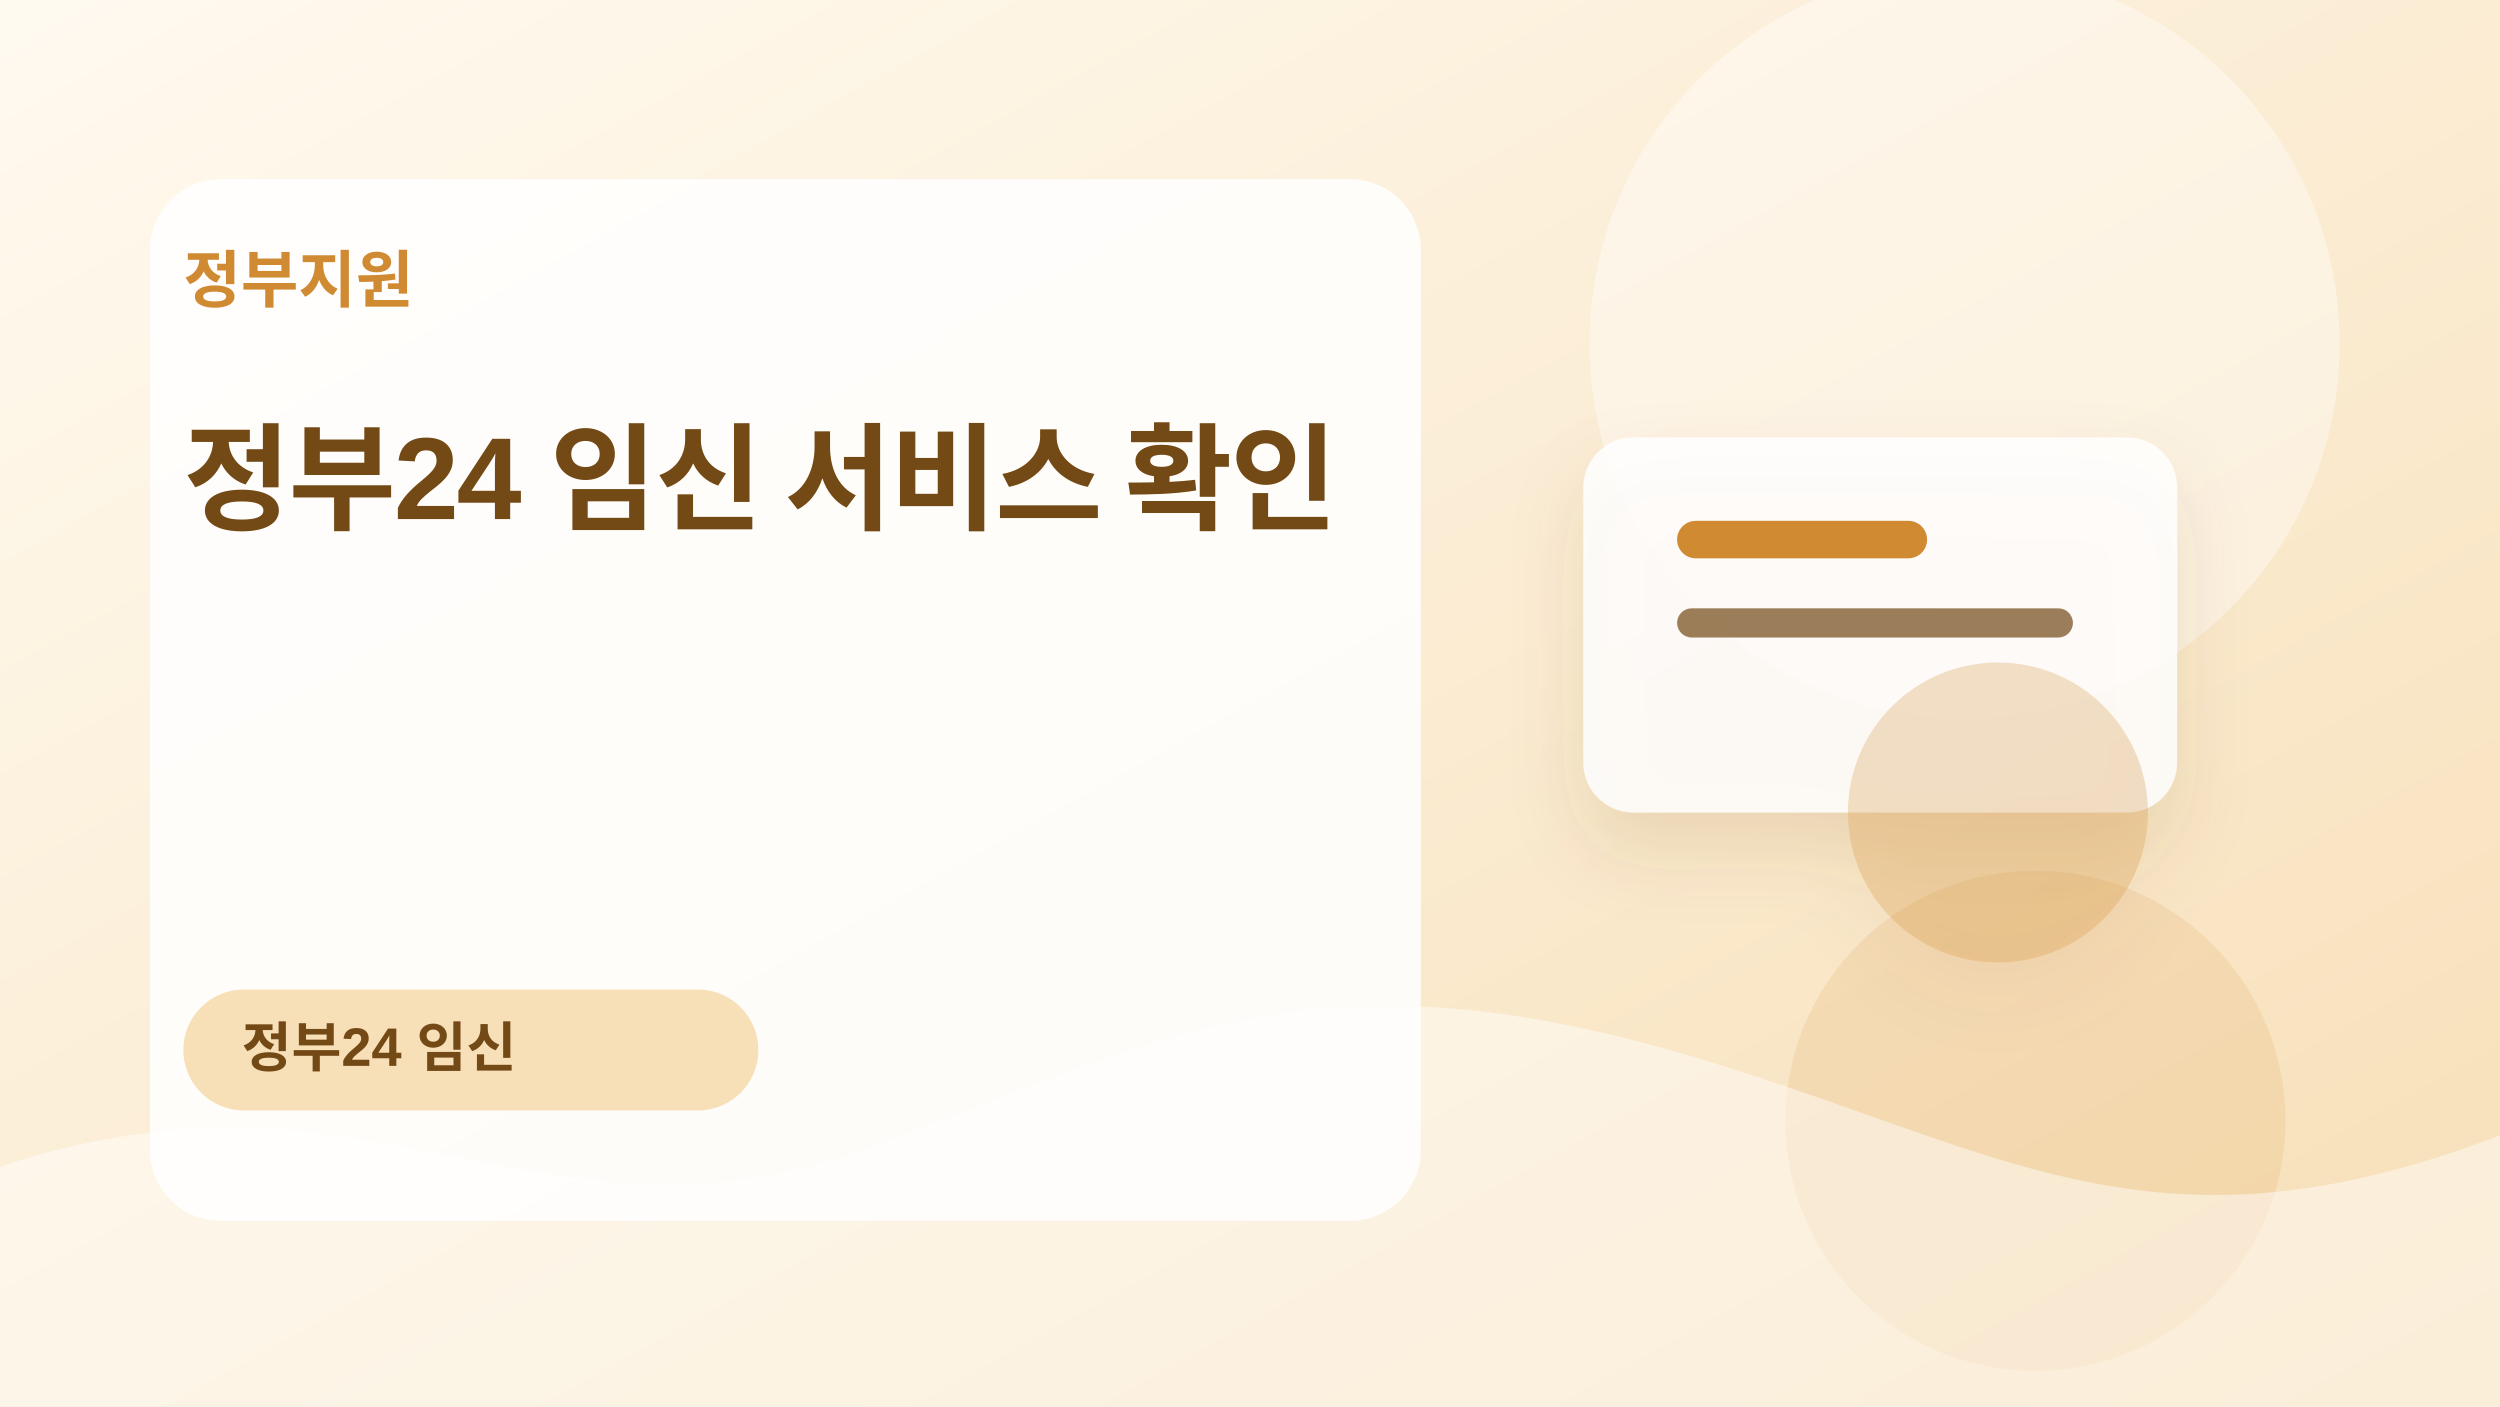
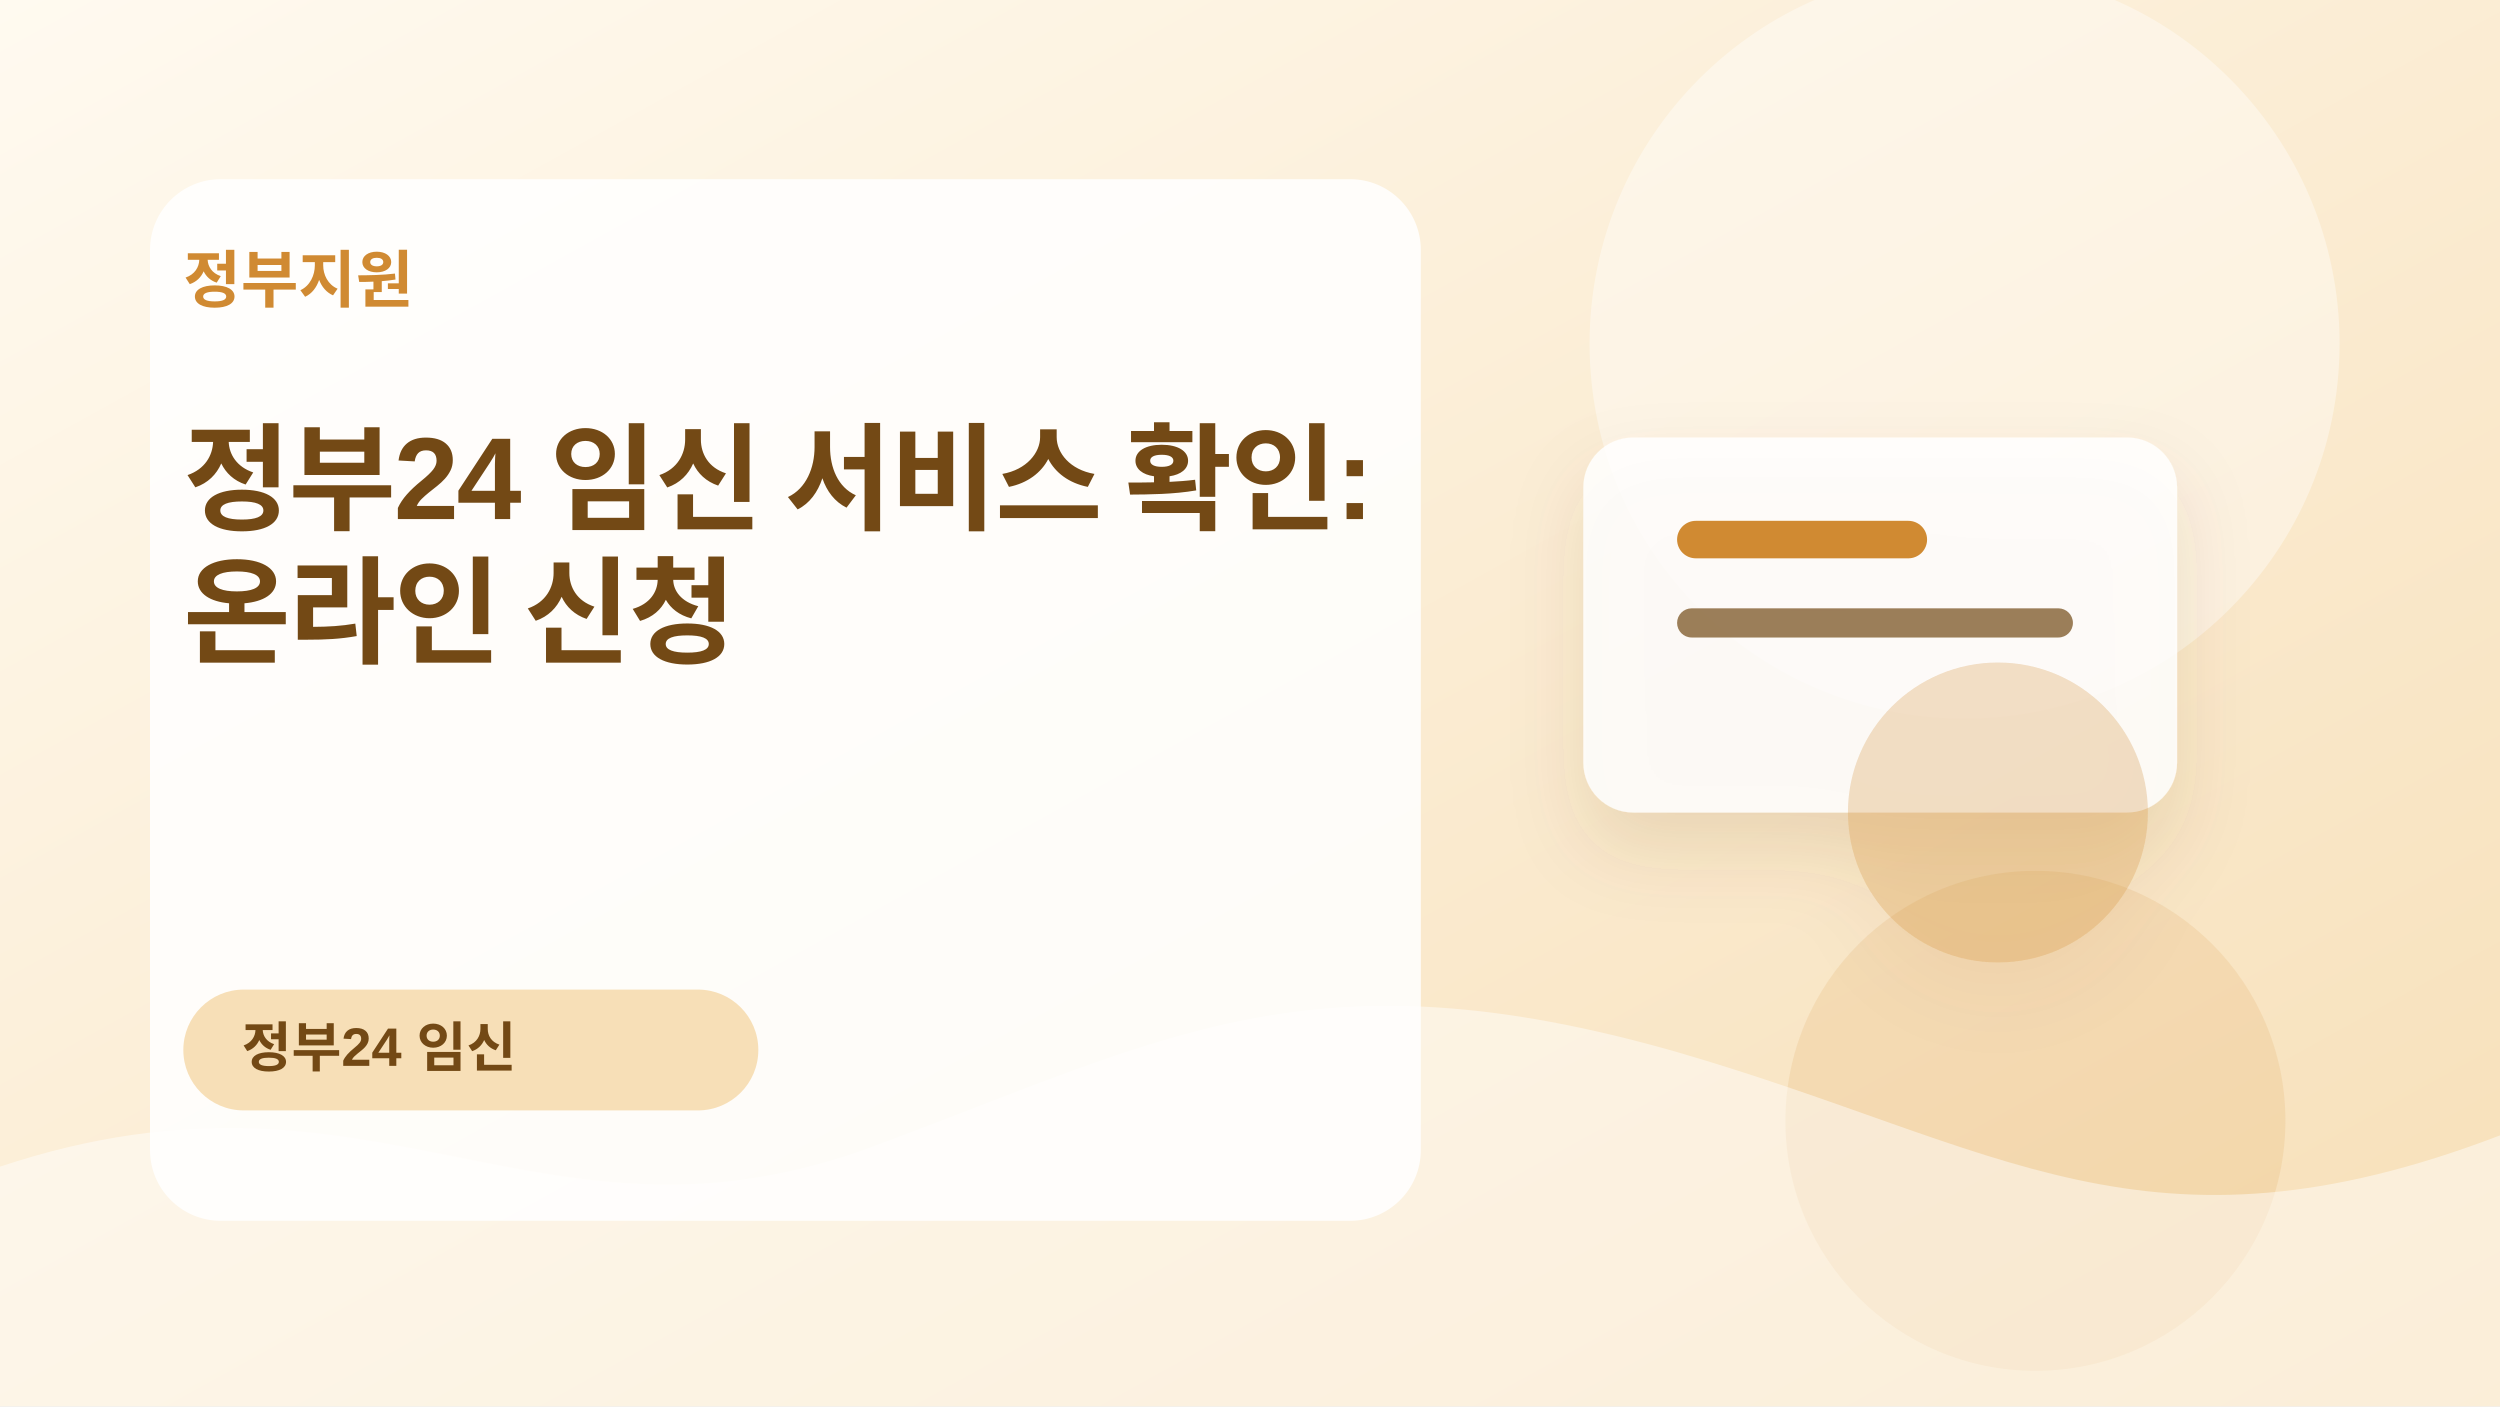
- <svg xmlns="http://www.w3.org/2000/svg" width="1200" height="675" viewBox="0 0 1200 675" role="img" aria-label="정부24 임신 서비스 확인 대표 이미지">
+ <svg xmlns="http://www.w3.org/2000/svg" width="1200" height="675" viewBox="0 0 1200 675" role="img" aria-label="정부24 임신 서비스 확인: 온라인 신청 대표 이미지">
  <defs>
    <linearGradient id="bg" x1="0" y1="0" x2="1" y2="1">
      <stop offset="0" stop-color="#fffaf0" />
      <stop offset="1" stop-color="#f7dfb7" />
    </linearGradient>
    <filter id="shadow" x="-20%" y="-20%" width="140%" height="140%">
      <feDropShadow dx="0" dy="18" stdDeviation="18" flood-color="#734915" flood-opacity="0.14" />
    </filter>
  </defs>
  <rect width="1200" height="675" fill="url(#bg)" />
  <circle cx="943" cy="165" r="180" fill="#ffffff" opacity="0.38" />
  <circle cx="977" cy="538" r="120" fill="#d08a32" opacity="0.13" />
  <path d="M0 560C180 500 260 610 420 550C560 498 630 455 805 505C960 550 1030 610 1200 545V675H0Z" fill="#ffffff" opacity="0.46" />
  <g filter="url(#shadow)">
    <rect x="760" y="210" width="285" height="180" rx="24" fill="#ffffff" opacity="0.84" />
    <rect x="805" y="250" width="120" height="18" rx="9" fill="#d08a32" />
    <rect x="805" y="292" width="190" height="14" rx="7" fill="#734915" opacity="0.7" />
    <circle cx="959" cy="390" r="72" fill="#d08a32" opacity="0.26" />
  </g>
  <rect x="72" y="86" width="610" height="500" rx="34" fill="#ffffff" opacity="0.86" />
  <text x="88" y="145" font-family="Pretendard, Arial, sans-serif" font-size="30" font-weight="700" fill="#d08a32">정부지원</text>
  <text x="88" y="250" font-family="Pretendard, Arial, sans-serif" font-size="56" font-weight="800" fill="#734915" letter-spacing="-1">
-     <tspan x="88" dy="0">정부24 임신 서비스 확인</tspan>
+     <tspan x="88" dy="0">정부24 임신 서비스 확인:</tspan>
+     <tspan x="88" dy="64">온라인 신청</tspan>
  </text>
  <rect x="88" y="475" width="276" height="58" rx="29" fill="#f7dfb7" />
  <text x="116" y="512" font-family="Pretendard, Arial, sans-serif" font-size="26" font-weight="700" fill="#734915">정부24 임신</text>
</svg>
